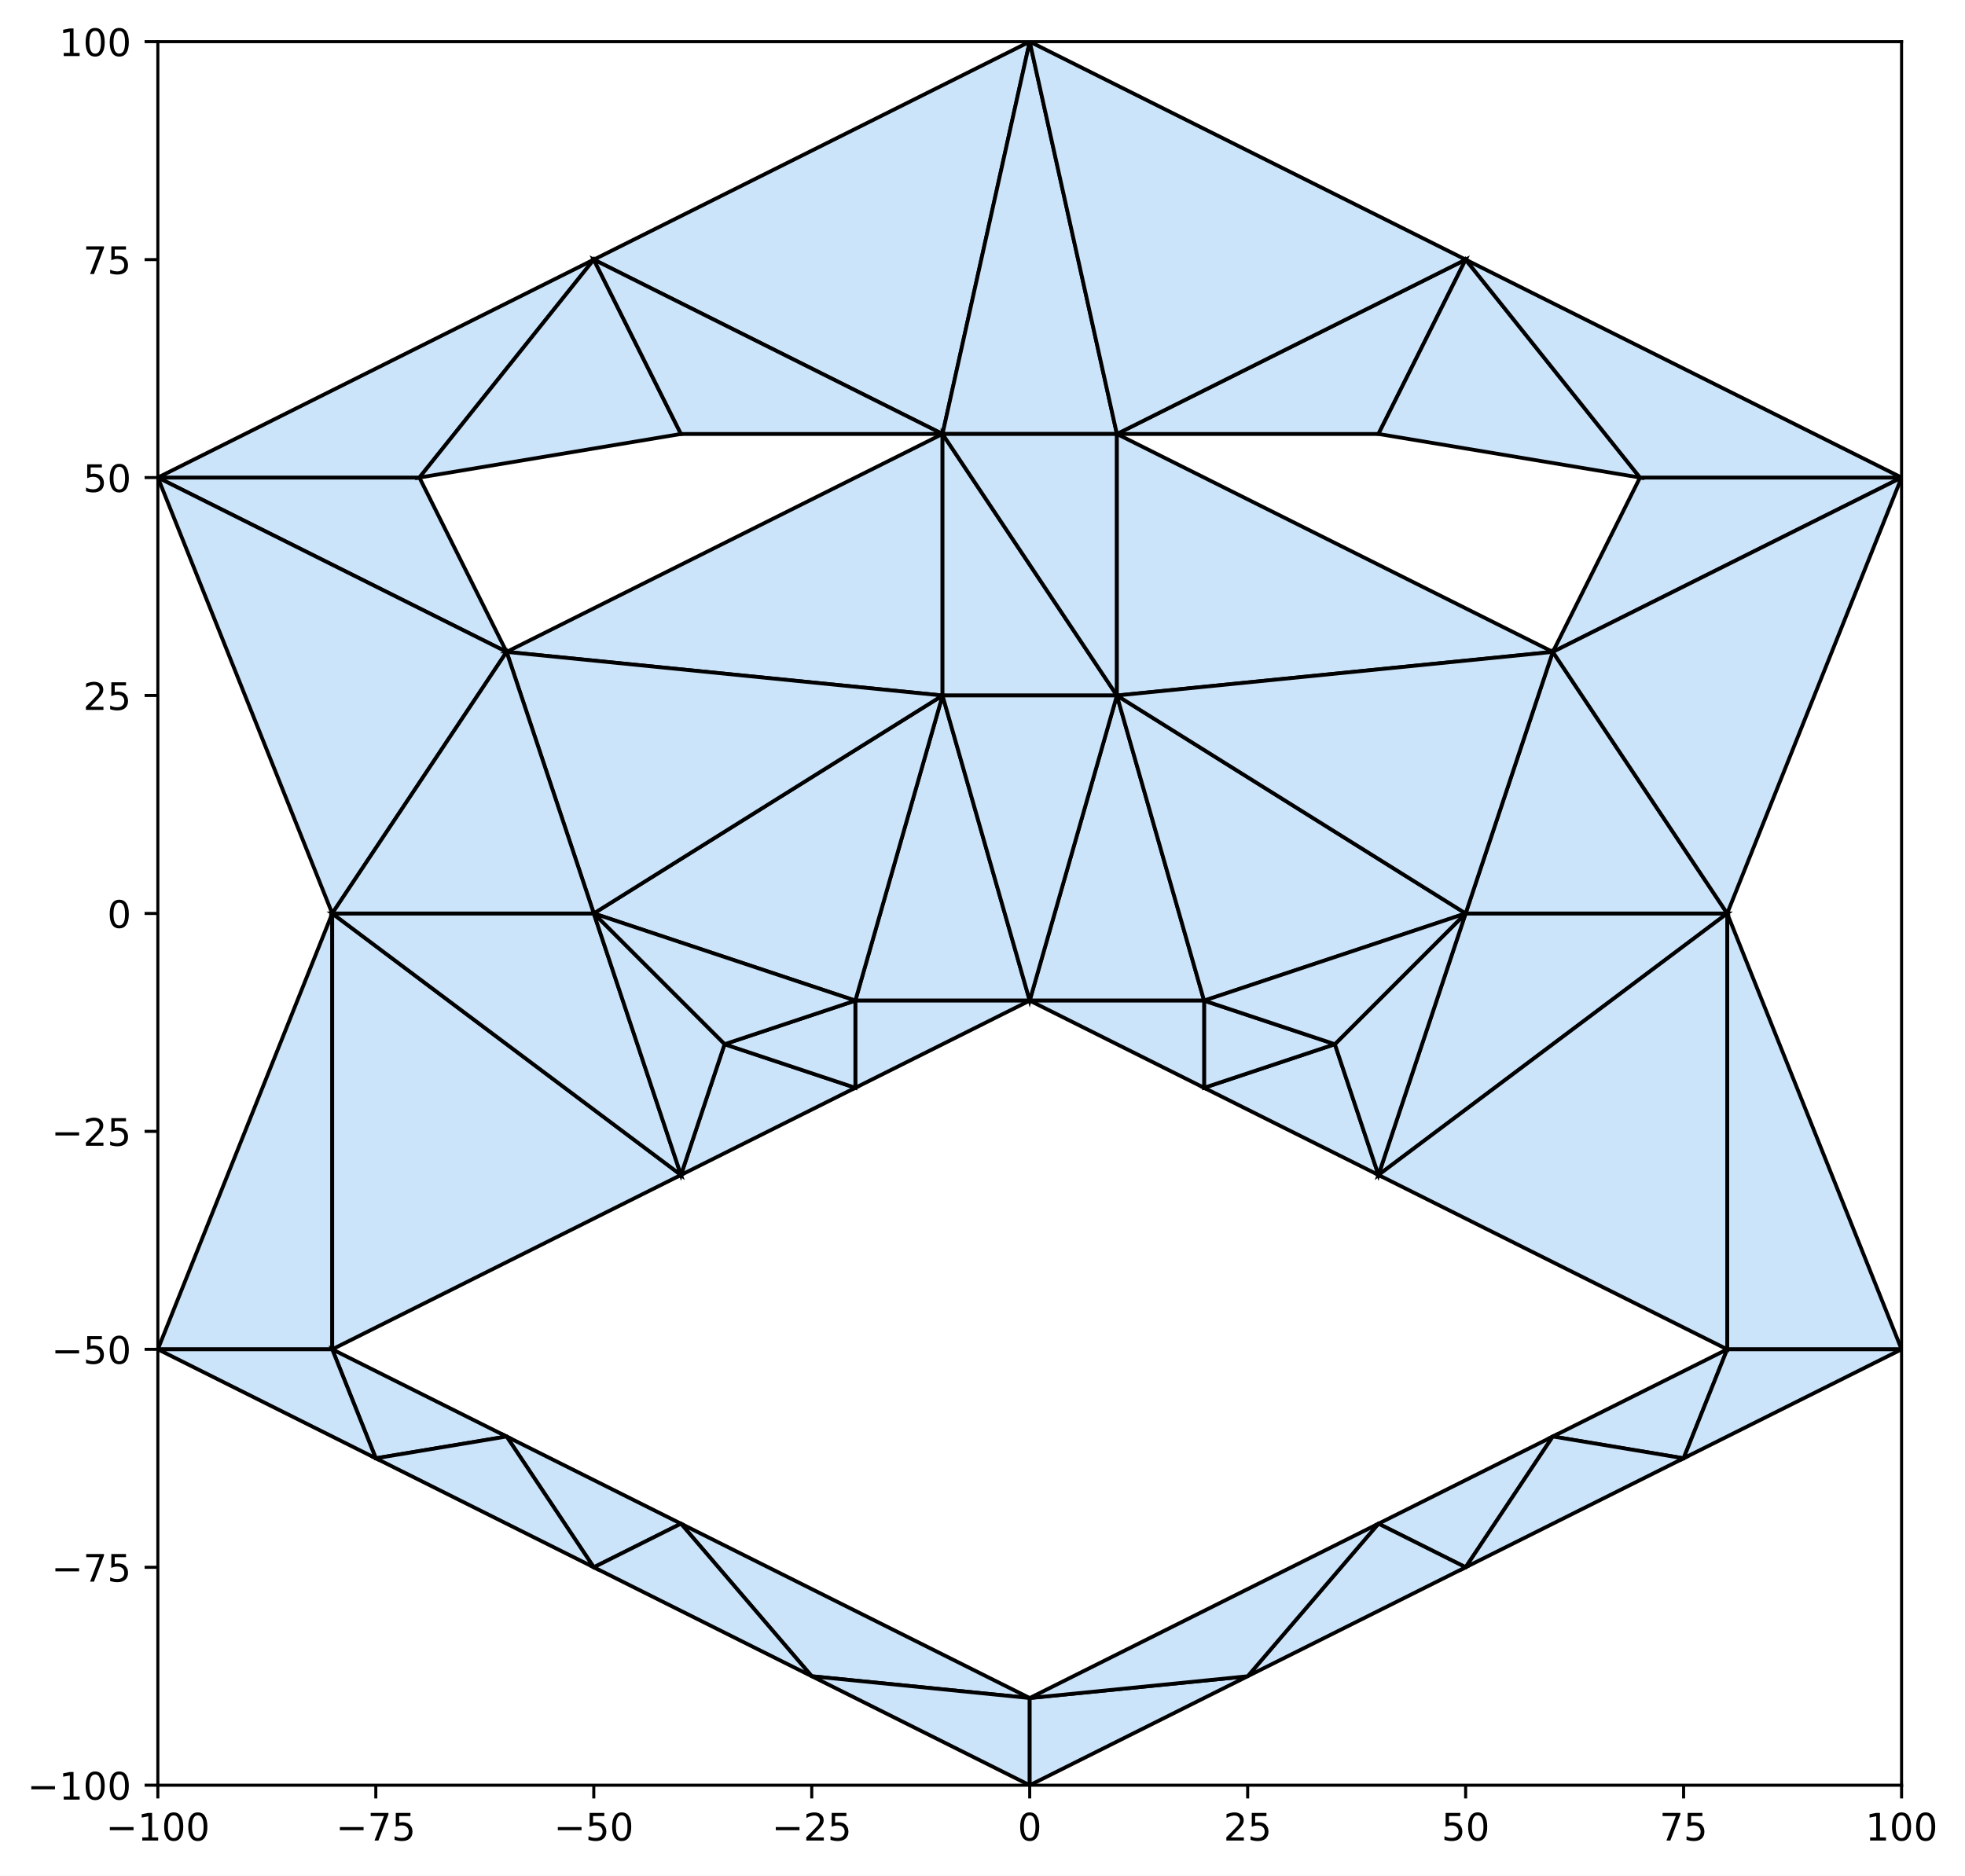
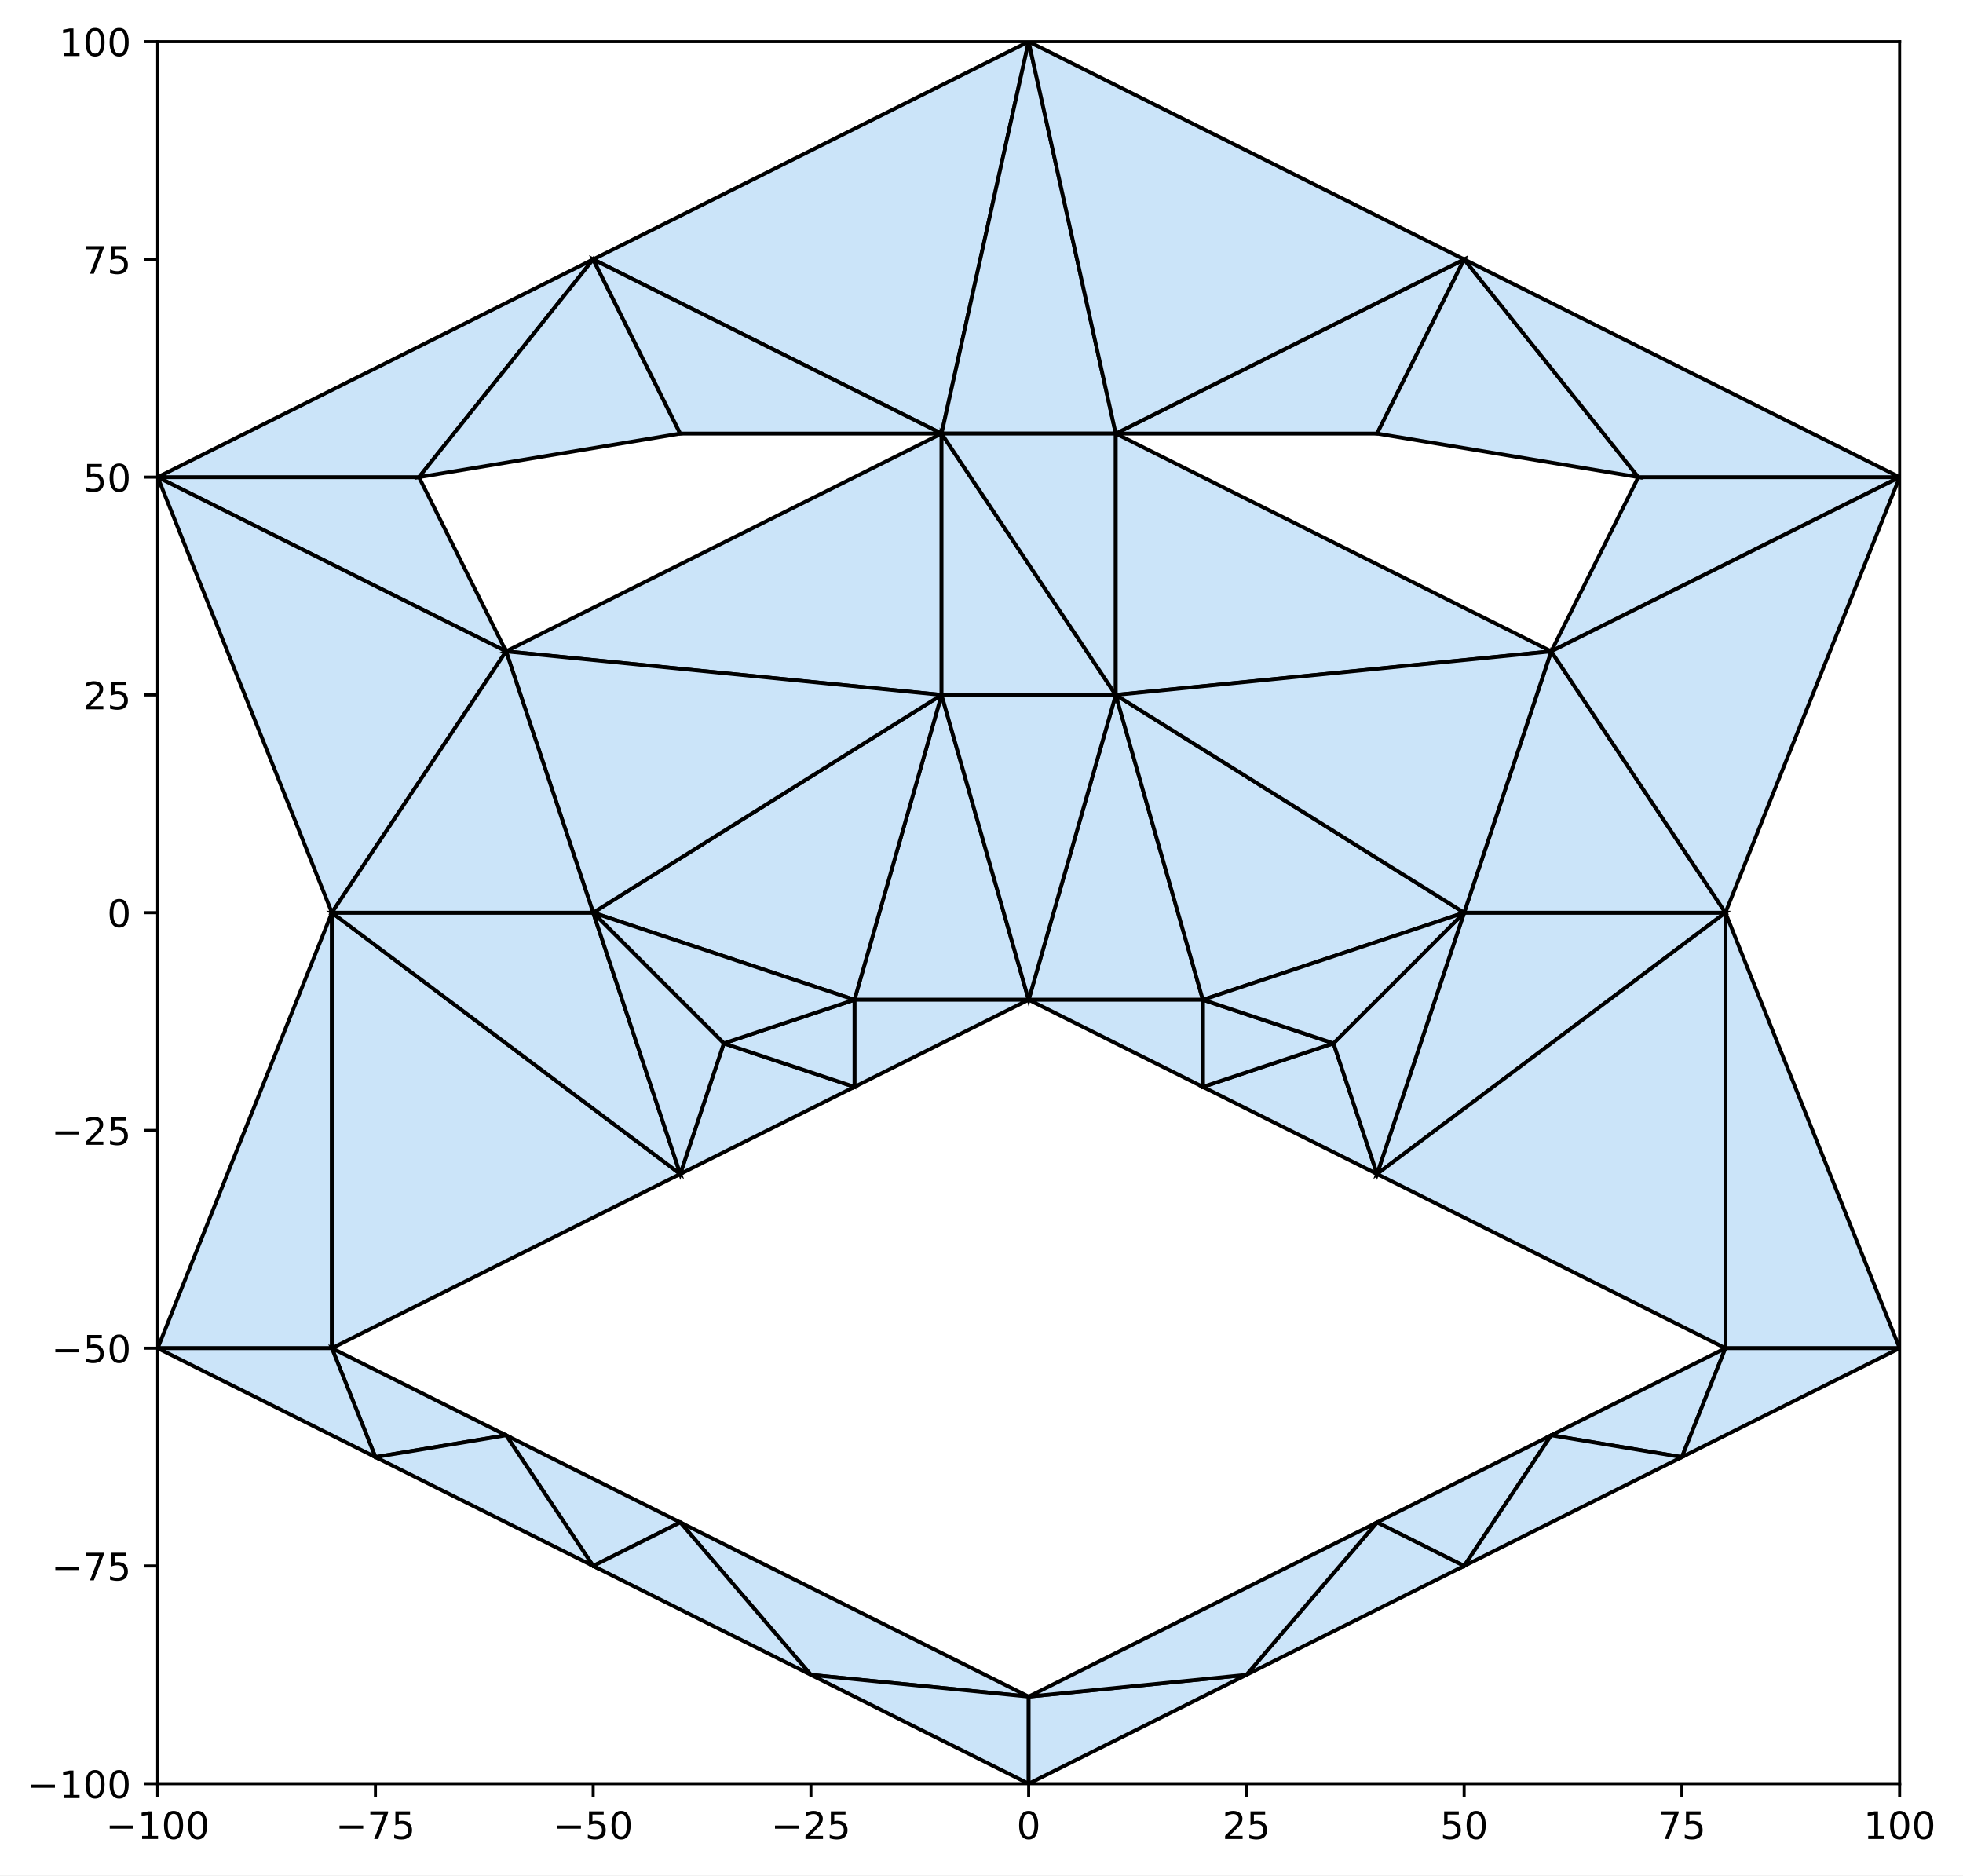
- <svg xmlns="http://www.w3.org/2000/svg" xmlns:xlink="http://www.w3.org/1999/xlink" width="518.685pt" height="495.151pt" viewBox="0 0 518.685 495.151" version="1.1">
+ <svg xmlns="http://www.w3.org/2000/svg" xmlns:xlink="http://www.w3.org/1999/xlink" width="518.685pt" height="495.473pt" viewBox="0 0 518.685 495.473" version="1.1">
  <defs>
    <style type="text/css">*{stroke-linejoin: round; stroke-linecap: butt}</style>
  </defs>
  <g id="figure_1">
    <g id="patch_1">
-       <path d="M 0 495.151  L 518.685 495.151  L 518.685 0  L 0 0  z " style="fill: #ffffff" />
+       <path d="M 0 495.473  L 518.685 495.473  L 518.685 0  L 0 0  z " style="fill: #ffffff" />
    </g>
    <g id="axes_1">
      <g id="patch_2">
        <path d="M 41.667 471.273  L 501.941 471.273  L 501.941 10.999  L 41.667 10.999  z " style="fill: #ffffff" />
      </g>
      <g id="patch_3">
-         <path d="M 41.667 356.205  L 87.695 356.205  L 87.695 241.136  z " clip-path="url(#peec9208bb2)" style="fill: #cbe4f9; stroke: #000000; stroke-linejoin: miter" />
+         <path d="M 41.667 356.204  L 87.695 356.204  L 87.695 241.136  z " clip-path="url(#p012a8f9523)" style="fill: #cbe4f9; stroke: #000000; stroke-linejoin: miter" />
      </g>
      <g id="patch_4">
-         <path d="M 271.804 448.259  L 179.749 402.232  L 214.27 442.506  z " clip-path="url(#peec9208bb2)" style="fill: #cbe4f9; stroke: #000000; stroke-linejoin: miter" />
+         <path d="M 271.804 448.259  L 179.749 402.232  L 214.27 442.506  z " clip-path="url(#p012a8f9523)" style="fill: #cbe4f9; stroke: #000000; stroke-linejoin: miter" />
      </g>
      <g id="patch_5">
-         <path d="M 87.695 241.136  L 87.695 356.205  L 179.749 310.177  z " clip-path="url(#peec9208bb2)" style="fill: #cbe4f9; stroke: #000000; stroke-linejoin: miter" />
+         <path d="M 87.695 241.136  L 87.695 356.204  L 179.749 310.177  z " clip-path="url(#p012a8f9523)" style="fill: #cbe4f9; stroke: #000000; stroke-linejoin: miter" />
      </g>
      <g id="patch_6">
-         <path d="M 386.873 413.739  L 409.886 379.218  L 363.859 402.232  z " clip-path="url(#peec9208bb2)" style="fill: #cbe4f9; stroke: #000000; stroke-linejoin: miter" />
+         <path d="M 386.873 413.739  L 409.886 379.218  L 363.859 402.232  z " clip-path="url(#p012a8f9523)" style="fill: #cbe4f9; stroke: #000000; stroke-linejoin: miter" />
      </g>
      <g id="patch_7">
-         <path d="M 179.749 310.177  L 225.777 287.164  L 191.256 275.657  z " clip-path="url(#peec9208bb2)" style="fill: #cbe4f9; stroke: #000000; stroke-linejoin: miter" />
+         <path d="M 179.749 310.177  L 225.777 287.163  L 191.256 275.656  z " clip-path="url(#p012a8f9523)" style="fill: #cbe4f9; stroke: #000000; stroke-linejoin: miter" />
      </g>
      <g id="patch_8">
-         <path d="M 99.201 384.972  L 133.722 379.218  L 87.695 356.205  z " clip-path="url(#peec9208bb2)" style="fill: #cbe4f9; stroke: #000000; stroke-linejoin: miter" />
+         <path d="M 99.201 384.971  L 133.722 379.218  L 87.695 356.204  z " clip-path="url(#p012a8f9523)" style="fill: #cbe4f9; stroke: #000000; stroke-linejoin: miter" />
      </g>
      <g id="patch_9">
-         <path d="M 386.873 413.739  L 363.859 402.232  L 329.338 442.506  z " clip-path="url(#peec9208bb2)" style="fill: #cbe4f9; stroke: #000000; stroke-linejoin: miter" />
+         <path d="M 386.873 413.739  L 363.859 402.232  L 329.338 442.506  z " clip-path="url(#p012a8f9523)" style="fill: #cbe4f9; stroke: #000000; stroke-linejoin: miter" />
      </g>
      <g id="patch_10">
-         <path d="M 248.79 183.602  L 225.777 264.15  L 271.804 264.15  z " clip-path="url(#peec9208bb2)" style="fill: #cbe4f9; stroke: #000000; stroke-linejoin: miter" />
+         <path d="M 248.79 183.602  L 225.777 264.15  L 271.804 264.15  z " clip-path="url(#p012a8f9523)" style="fill: #cbe4f9; stroke: #000000; stroke-linejoin: miter" />
      </g>
      <g id="patch_11">
-         <path d="M 444.407 384.972  L 455.914 356.205  L 409.886 379.218  z " clip-path="url(#peec9208bb2)" style="fill: #cbe4f9; stroke: #000000; stroke-linejoin: miter" />
+         <path d="M 444.407 384.971  L 455.914 356.204  L 409.886 379.218  z " clip-path="url(#p012a8f9523)" style="fill: #cbe4f9; stroke: #000000; stroke-linejoin: miter" />
      </g>
      <g id="patch_12">
-         <path d="M 179.749 310.177  L 156.736 241.136  L 87.695 241.136  z " clip-path="url(#peec9208bb2)" style="fill: #cbe4f9; stroke: #000000; stroke-linejoin: miter" />
+         <path d="M 179.749 310.177  L 156.736 241.136  L 87.695 241.136  z " clip-path="url(#p012a8f9523)" style="fill: #cbe4f9; stroke: #000000; stroke-linejoin: miter" />
      </g>
      <g id="patch_13">
-         <path d="M 41.667 126.068  L 133.722 172.095  L 110.708 126.068  z " clip-path="url(#peec9208bb2)" style="fill: #cbe4f9; stroke: #000000; stroke-linejoin: miter" />
+         <path d="M 41.667 126.067  L 133.722 172.095  L 110.708 126.067  z " clip-path="url(#p012a8f9523)" style="fill: #cbe4f9; stroke: #000000; stroke-linejoin: miter" />
      </g>
      <g id="patch_14">
-         <path d="M 41.667 126.068  L 87.695 241.136  L 133.722 172.095  z " clip-path="url(#peec9208bb2)" style="fill: #cbe4f9; stroke: #000000; stroke-linejoin: miter" />
+         <path d="M 41.667 126.067  L 87.695 241.136  L 133.722 172.095  z " clip-path="url(#p012a8f9523)" style="fill: #cbe4f9; stroke: #000000; stroke-linejoin: miter" />
      </g>
      <g id="patch_15">
-         <path d="M 317.832 287.164  L 363.859 310.177  L 352.352 275.657  z " clip-path="url(#peec9208bb2)" style="fill: #cbe4f9; stroke: #000000; stroke-linejoin: miter" />
+         <path d="M 317.832 287.163  L 363.859 310.177  L 352.352 275.656  z " clip-path="url(#p012a8f9523)" style="fill: #cbe4f9; stroke: #000000; stroke-linejoin: miter" />
      </g>
      <g id="patch_16">
-         <path d="M 156.736 68.533  L 41.667 126.068  L 110.708 126.068  z " clip-path="url(#peec9208bb2)" style="fill: #cbe4f9; stroke: #000000; stroke-linejoin: miter" />
+         <path d="M 156.736 68.533  L 41.667 126.067  L 110.708 126.067  z " clip-path="url(#p012a8f9523)" style="fill: #cbe4f9; stroke: #000000; stroke-linejoin: miter" />
      </g>
      <g id="patch_17">
-         <path d="M 248.79 114.561  L 133.722 172.095  L 248.79 183.602  z " clip-path="url(#peec9208bb2)" style="fill: #cbe4f9; stroke: #000000; stroke-linejoin: miter" />
+         <path d="M 248.79 114.56  L 133.722 172.095  L 248.79 183.602  z " clip-path="url(#p012a8f9523)" style="fill: #cbe4f9; stroke: #000000; stroke-linejoin: miter" />
      </g>
      <g id="patch_18">
-         <path d="M 248.79 183.602  L 156.736 241.136  L 225.777 264.15  z " clip-path="url(#peec9208bb2)" style="fill: #cbe4f9; stroke: #000000; stroke-linejoin: miter" />
+         <path d="M 248.79 183.602  L 156.736 241.136  L 225.777 264.15  z " clip-path="url(#p012a8f9523)" style="fill: #cbe4f9; stroke: #000000; stroke-linejoin: miter" />
      </g>
      <g id="patch_19">
-         <path d="M 248.79 114.561  L 271.804 10.999  L 156.736 68.533  z " clip-path="url(#peec9208bb2)" style="fill: #cbe4f9; stroke: #000000; stroke-linejoin: miter" />
+         <path d="M 248.79 114.56  L 271.804 10.999  L 156.736 68.533  z " clip-path="url(#p012a8f9523)" style="fill: #cbe4f9; stroke: #000000; stroke-linejoin: miter" />
      </g>
      <g id="patch_20">
-         <path d="M 179.749 114.561  L 156.736 68.533  L 110.708 126.068  z " clip-path="url(#peec9208bb2)" style="fill: #cbe4f9; stroke: #000000; stroke-linejoin: miter" />
+         <path d="M 179.749 114.56  L 156.736 68.533  L 110.708 126.067  z " clip-path="url(#p012a8f9523)" style="fill: #cbe4f9; stroke: #000000; stroke-linejoin: miter" />
      </g>
      <g id="patch_21">
-         <path d="M 248.79 114.561  L 248.79 183.602  L 294.818 183.602  z " clip-path="url(#peec9208bb2)" style="fill: #cbe4f9; stroke: #000000; stroke-linejoin: miter" />
+         <path d="M 248.79 114.56  L 248.79 183.602  L 294.818 183.602  z " clip-path="url(#p012a8f9523)" style="fill: #cbe4f9; stroke: #000000; stroke-linejoin: miter" />
      </g>
      <g id="patch_22">
-         <path d="M 248.79 183.602  L 133.722 172.095  L 156.736 241.136  z " clip-path="url(#peec9208bb2)" style="fill: #cbe4f9; stroke: #000000; stroke-linejoin: miter" />
+         <path d="M 248.79 183.602  L 133.722 172.095  L 156.736 241.136  z " clip-path="url(#p012a8f9523)" style="fill: #cbe4f9; stroke: #000000; stroke-linejoin: miter" />
      </g>
      <g id="patch_23">
-         <path d="M 87.695 241.136  L 156.736 241.136  L 133.722 172.095  z " clip-path="url(#peec9208bb2)" style="fill: #cbe4f9; stroke: #000000; stroke-linejoin: miter" />
+         <path d="M 87.695 241.136  L 156.736 241.136  L 133.722 172.095  z " clip-path="url(#p012a8f9523)" style="fill: #cbe4f9; stroke: #000000; stroke-linejoin: miter" />
      </g>
      <g id="patch_24">
-         <path d="M 179.749 114.561  L 248.79 114.561  L 156.736 68.533  z " clip-path="url(#peec9208bb2)" style="fill: #cbe4f9; stroke: #000000; stroke-linejoin: miter" />
+         <path d="M 179.749 114.56  L 248.79 114.56  L 156.736 68.533  z " clip-path="url(#p012a8f9523)" style="fill: #cbe4f9; stroke: #000000; stroke-linejoin: miter" />
      </g>
      <g id="patch_25">
-         <path d="M 225.777 264.15  L 225.777 287.164  L 271.804 264.15  z " clip-path="url(#peec9208bb2)" style="fill: #cbe4f9; stroke: #000000; stroke-linejoin: miter" />
+         <path d="M 225.777 264.15  L 225.777 287.163  L 271.804 264.15  z " clip-path="url(#p012a8f9523)" style="fill: #cbe4f9; stroke: #000000; stroke-linejoin: miter" />
      </g>
      <g id="patch_26">
-         <path d="M 271.804 448.259  L 214.27 442.506  L 271.804 471.273  z " clip-path="url(#peec9208bb2)" style="fill: #cbe4f9; stroke: #000000; stroke-linejoin: miter" />
+         <path d="M 271.804 448.259  L 214.27 442.506  L 271.804 471.273  z " clip-path="url(#p012a8f9523)" style="fill: #cbe4f9; stroke: #000000; stroke-linejoin: miter" />
      </g>
      <g id="patch_27">
-         <path d="M 294.818 183.602  L 271.804 264.15  L 317.832 264.15  z " clip-path="url(#peec9208bb2)" style="fill: #cbe4f9; stroke: #000000; stroke-linejoin: miter" />
+         <path d="M 294.818 183.602  L 271.804 264.15  L 317.832 264.15  z " clip-path="url(#p012a8f9523)" style="fill: #cbe4f9; stroke: #000000; stroke-linejoin: miter" />
      </g>
      <g id="patch_28">
-         <path d="M 156.736 413.739  L 179.749 402.232  L 133.722 379.218  z " clip-path="url(#peec9208bb2)" style="fill: #cbe4f9; stroke: #000000; stroke-linejoin: miter" />
+         <path d="M 156.736 413.739  L 179.749 402.232  L 133.722 379.218  z " clip-path="url(#p012a8f9523)" style="fill: #cbe4f9; stroke: #000000; stroke-linejoin: miter" />
      </g>
      <g id="patch_29">
-         <path d="M 317.832 287.164  L 352.352 275.657  L 317.832 264.15  z " clip-path="url(#peec9208bb2)" style="fill: #cbe4f9; stroke: #000000; stroke-linejoin: miter" />
+         <path d="M 317.832 287.163  L 352.352 275.656  L 317.832 264.15  z " clip-path="url(#p012a8f9523)" style="fill: #cbe4f9; stroke: #000000; stroke-linejoin: miter" />
      </g>
      <g id="patch_30">
-         <path d="M 294.818 183.602  L 317.832 264.15  L 386.873 241.136  z " clip-path="url(#peec9208bb2)" style="fill: #cbe4f9; stroke: #000000; stroke-linejoin: miter" />
+         <path d="M 294.818 183.602  L 317.832 264.15  L 386.873 241.136  z " clip-path="url(#p012a8f9523)" style="fill: #cbe4f9; stroke: #000000; stroke-linejoin: miter" />
      </g>
      <g id="patch_31">
-         <path d="M 455.914 356.205  L 501.941 356.205  L 455.914 241.136  z " clip-path="url(#peec9208bb2)" style="fill: #cbe4f9; stroke: #000000; stroke-linejoin: miter" />
+         <path d="M 455.914 356.204  L 501.941 356.204  L 455.914 241.136  z " clip-path="url(#p012a8f9523)" style="fill: #cbe4f9; stroke: #000000; stroke-linejoin: miter" />
      </g>
      <g id="patch_32">
-         <path d="M 501.941 356.205  L 455.914 356.205  L 444.407 384.972  z " clip-path="url(#peec9208bb2)" style="fill: #cbe4f9; stroke: #000000; stroke-linejoin: miter" />
+         <path d="M 501.941 356.204  L 455.914 356.204  L 444.407 384.971  z " clip-path="url(#p012a8f9523)" style="fill: #cbe4f9; stroke: #000000; stroke-linejoin: miter" />
      </g>
      <g id="patch_33">
-         <path d="M 87.695 356.205  L 41.667 356.205  L 99.201 384.972  z " clip-path="url(#peec9208bb2)" style="fill: #cbe4f9; stroke: #000000; stroke-linejoin: miter" />
+         <path d="M 87.695 356.204  L 41.667 356.204  L 99.201 384.971  z " clip-path="url(#p012a8f9523)" style="fill: #cbe4f9; stroke: #000000; stroke-linejoin: miter" />
      </g>
      <g id="patch_34">
-         <path d="M 455.914 241.136  L 386.873 241.136  L 363.859 310.177  z " clip-path="url(#peec9208bb2)" style="fill: #cbe4f9; stroke: #000000; stroke-linejoin: miter" />
+         <path d="M 455.914 241.136  L 386.873 241.136  L 363.859 310.177  z " clip-path="url(#p012a8f9523)" style="fill: #cbe4f9; stroke: #000000; stroke-linejoin: miter" />
      </g>
      <g id="patch_35">
-         <path d="M 363.859 310.177  L 455.914 356.205  L 455.914 241.136  z " clip-path="url(#peec9208bb2)" style="fill: #cbe4f9; stroke: #000000; stroke-linejoin: miter" />
+         <path d="M 363.859 310.177  L 455.914 356.204  L 455.914 241.136  z " clip-path="url(#p012a8f9523)" style="fill: #cbe4f9; stroke: #000000; stroke-linejoin: miter" />
      </g>
      <g id="patch_36">
-         <path d="M 386.873 241.136  L 455.914 241.136  L 409.886 172.095  z " clip-path="url(#peec9208bb2)" style="fill: #cbe4f9; stroke: #000000; stroke-linejoin: miter" />
+         <path d="M 386.873 241.136  L 455.914 241.136  L 409.886 172.095  z " clip-path="url(#p012a8f9523)" style="fill: #cbe4f9; stroke: #000000; stroke-linejoin: miter" />
      </g>
      <g id="patch_37">
-         <path d="M 294.818 114.561  L 271.804 10.999  L 248.79 114.561  z " clip-path="url(#peec9208bb2)" style="fill: #cbe4f9; stroke: #000000; stroke-linejoin: miter" />
+         <path d="M 294.818 114.56  L 271.804 10.999  L 248.79 114.56  z " clip-path="url(#p012a8f9523)" style="fill: #cbe4f9; stroke: #000000; stroke-linejoin: miter" />
      </g>
      <g id="patch_38">
-         <path d="M 248.79 114.561  L 294.818 183.602  L 294.818 114.561  z " clip-path="url(#peec9208bb2)" style="fill: #cbe4f9; stroke: #000000; stroke-linejoin: miter" />
+         <path d="M 248.79 114.56  L 294.818 183.602  L 294.818 114.56  z " clip-path="url(#p012a8f9523)" style="fill: #cbe4f9; stroke: #000000; stroke-linejoin: miter" />
      </g>
      <g id="patch_39">
-         <path d="M 294.818 183.602  L 409.886 172.095  L 294.818 114.561  z " clip-path="url(#peec9208bb2)" style="fill: #cbe4f9; stroke: #000000; stroke-linejoin: miter" />
+         <path d="M 294.818 183.602  L 409.886 172.095  L 294.818 114.56  z " clip-path="url(#p012a8f9523)" style="fill: #cbe4f9; stroke: #000000; stroke-linejoin: miter" />
      </g>
      <g id="patch_40">
-         <path d="M 294.818 114.561  L 363.859 114.561  L 386.873 68.533  z " clip-path="url(#peec9208bb2)" style="fill: #cbe4f9; stroke: #000000; stroke-linejoin: miter" />
+         <path d="M 294.818 114.56  L 363.859 114.56  L 386.873 68.533  z " clip-path="url(#p012a8f9523)" style="fill: #cbe4f9; stroke: #000000; stroke-linejoin: miter" />
      </g>
      <g id="patch_41">
-         <path d="M 329.338 442.506  L 271.804 448.259  L 271.804 471.273  z " clip-path="url(#peec9208bb2)" style="fill: #cbe4f9; stroke: #000000; stroke-linejoin: miter" />
+         <path d="M 329.338 442.506  L 271.804 448.259  L 271.804 471.273  z " clip-path="url(#p012a8f9523)" style="fill: #cbe4f9; stroke: #000000; stroke-linejoin: miter" />
      </g>
      <g id="patch_42">
-         <path d="M 432.9 126.068  L 409.886 172.095  L 501.941 126.068  z " clip-path="url(#peec9208bb2)" style="fill: #cbe4f9; stroke: #000000; stroke-linejoin: miter" />
+         <path d="M 432.9 126.067  L 409.886 172.095  L 501.941 126.067  z " clip-path="url(#p012a8f9523)" style="fill: #cbe4f9; stroke: #000000; stroke-linejoin: miter" />
      </g>
      <g id="patch_43">
-         <path d="M 386.873 68.533  L 363.859 114.561  L 432.9 126.068  z " clip-path="url(#peec9208bb2)" style="fill: #cbe4f9; stroke: #000000; stroke-linejoin: miter" />
+         <path d="M 386.873 68.533  L 363.859 114.56  L 432.9 126.067  z " clip-path="url(#p012a8f9523)" style="fill: #cbe4f9; stroke: #000000; stroke-linejoin: miter" />
      </g>
      <g id="patch_44">
-         <path d="M 386.873 68.533  L 271.804 10.999  L 294.818 114.561  z " clip-path="url(#peec9208bb2)" style="fill: #cbe4f9; stroke: #000000; stroke-linejoin: miter" />
+         <path d="M 386.873 68.533  L 271.804 10.999  L 294.818 114.56  z " clip-path="url(#p012a8f9523)" style="fill: #cbe4f9; stroke: #000000; stroke-linejoin: miter" />
      </g>
      <g id="patch_45">
-         <path d="M 409.886 172.095  L 455.914 241.136  L 501.941 126.068  z " clip-path="url(#peec9208bb2)" style="fill: #cbe4f9; stroke: #000000; stroke-linejoin: miter" />
+         <path d="M 409.886 172.095  L 455.914 241.136  L 501.941 126.067  z " clip-path="url(#p012a8f9523)" style="fill: #cbe4f9; stroke: #000000; stroke-linejoin: miter" />
      </g>
      <g id="patch_46">
-         <path d="M 432.9 126.068  L 501.941 126.068  L 386.873 68.533  z " clip-path="url(#peec9208bb2)" style="fill: #cbe4f9; stroke: #000000; stroke-linejoin: miter" />
+         <path d="M 432.9 126.067  L 501.941 126.067  L 386.873 68.533  z " clip-path="url(#p012a8f9523)" style="fill: #cbe4f9; stroke: #000000; stroke-linejoin: miter" />
      </g>
      <g id="patch_47">
-         <path d="M 294.818 183.602  L 386.873 241.136  L 409.886 172.095  z " clip-path="url(#peec9208bb2)" style="fill: #cbe4f9; stroke: #000000; stroke-linejoin: miter" />
+         <path d="M 294.818 183.602  L 386.873 241.136  L 409.886 172.095  z " clip-path="url(#p012a8f9523)" style="fill: #cbe4f9; stroke: #000000; stroke-linejoin: miter" />
      </g>
      <g id="patch_48">
-         <path d="M 179.749 402.232  L 156.736 413.739  L 214.27 442.506  z " clip-path="url(#peec9208bb2)" style="fill: #cbe4f9; stroke: #000000; stroke-linejoin: miter" />
+         <path d="M 179.749 402.232  L 156.736 413.739  L 214.27 442.506  z " clip-path="url(#p012a8f9523)" style="fill: #cbe4f9; stroke: #000000; stroke-linejoin: miter" />
      </g>
      <g id="patch_49">
-         <path d="M 271.804 448.259  L 329.338 442.506  L 363.859 402.232  z " clip-path="url(#peec9208bb2)" style="fill: #cbe4f9; stroke: #000000; stroke-linejoin: miter" />
+         <path d="M 271.804 448.259  L 329.338 442.506  L 363.859 402.232  z " clip-path="url(#p012a8f9523)" style="fill: #cbe4f9; stroke: #000000; stroke-linejoin: miter" />
      </g>
      <g id="patch_50">
-         <path d="M 248.79 183.602  L 271.804 264.15  L 294.818 183.602  z " clip-path="url(#peec9208bb2)" style="fill: #cbe4f9; stroke: #000000; stroke-linejoin: miter" />
+         <path d="M 248.79 183.602  L 271.804 264.15  L 294.818 183.602  z " clip-path="url(#p012a8f9523)" style="fill: #cbe4f9; stroke: #000000; stroke-linejoin: miter" />
      </g>
      <g id="patch_51">
-         <path d="M 156.736 413.739  L 133.722 379.218  L 99.201 384.972  z " clip-path="url(#peec9208bb2)" style="fill: #cbe4f9; stroke: #000000; stroke-linejoin: miter" />
+         <path d="M 156.736 413.739  L 133.722 379.218  L 99.201 384.971  z " clip-path="url(#p012a8f9523)" style="fill: #cbe4f9; stroke: #000000; stroke-linejoin: miter" />
      </g>
      <g id="patch_52">
-         <path d="M 409.886 379.218  L 386.873 413.739  L 444.407 384.972  z " clip-path="url(#peec9208bb2)" style="fill: #cbe4f9; stroke: #000000; stroke-linejoin: miter" />
+         <path d="M 409.886 379.218  L 386.873 413.739  L 444.407 384.971  z " clip-path="url(#p012a8f9523)" style="fill: #cbe4f9; stroke: #000000; stroke-linejoin: miter" />
      </g>
      <g id="patch_53">
-         <path d="M 317.832 264.15  L 271.804 264.15  L 317.832 287.164  z " clip-path="url(#peec9208bb2)" style="fill: #cbe4f9; stroke: #000000; stroke-linejoin: miter" />
+         <path d="M 317.832 264.15  L 271.804 264.15  L 317.832 287.163  z " clip-path="url(#p012a8f9523)" style="fill: #cbe4f9; stroke: #000000; stroke-linejoin: miter" />
      </g>
      <g id="patch_54">
-         <path d="M 363.859 310.177  L 386.873 241.136  L 352.352 275.657  z " clip-path="url(#peec9208bb2)" style="fill: #cbe4f9; stroke: #000000; stroke-linejoin: miter" />
+         <path d="M 363.859 310.177  L 386.873 241.136  L 352.352 275.656  z " clip-path="url(#p012a8f9523)" style="fill: #cbe4f9; stroke: #000000; stroke-linejoin: miter" />
      </g>
      <g id="patch_55">
-         <path d="M 386.873 241.136  L 317.832 264.15  L 352.352 275.657  z " clip-path="url(#peec9208bb2)" style="fill: #cbe4f9; stroke: #000000; stroke-linejoin: miter" />
+         <path d="M 386.873 241.136  L 317.832 264.15  L 352.352 275.656  z " clip-path="url(#p012a8f9523)" style="fill: #cbe4f9; stroke: #000000; stroke-linejoin: miter" />
      </g>
      <g id="patch_56">
-         <path d="M 191.256 275.657  L 225.777 287.164  L 225.777 264.15  z " clip-path="url(#peec9208bb2)" style="fill: #cbe4f9; stroke: #000000; stroke-linejoin: miter" />
+         <path d="M 191.256 275.656  L 225.777 287.163  L 225.777 264.15  z " clip-path="url(#p012a8f9523)" style="fill: #cbe4f9; stroke: #000000; stroke-linejoin: miter" />
      </g>
      <g id="patch_57">
-         <path d="M 225.777 264.15  L 156.736 241.136  L 191.256 275.657  z " clip-path="url(#peec9208bb2)" style="fill: #cbe4f9; stroke: #000000; stroke-linejoin: miter" />
+         <path d="M 225.777 264.15  L 156.736 241.136  L 191.256 275.656  z " clip-path="url(#p012a8f9523)" style="fill: #cbe4f9; stroke: #000000; stroke-linejoin: miter" />
      </g>
      <g id="patch_58">
-         <path d="M 156.736 241.136  L 179.749 310.177  L 191.256 275.657  z " clip-path="url(#peec9208bb2)" style="fill: #cbe4f9; stroke: #000000; stroke-linejoin: miter" />
+         <path d="M 156.736 241.136  L 179.749 310.177  L 191.256 275.656  z " clip-path="url(#p012a8f9523)" style="fill: #cbe4f9; stroke: #000000; stroke-linejoin: miter" />
      </g>
      <g id="matplotlib.axis_1">
        <g id="xtick_1">
          <g id="line2d_1">
            <defs>
-               <path id="m6580101565" d="M 0 0  L 0 3.5  " style="stroke: #000000; stroke-width: 0.8" />
+               <path id="m463a5d1402" d="M 0 0  L 0 3.5  " style="stroke: #000000; stroke-width: 0.8" />
            </defs>
            <g>
-               <use xlink:href="#m6580101565" x="41.667" y="471.273" style="stroke: #000000; stroke-width: 0.8" />
+               <use xlink:href="#m463a5d1402" x="41.667" y="471.273" style="stroke: #000000; stroke-width: 0.8" />
            </g>
          </g>
          <g id="text_1">
-             <g transform="translate(27.93359 485.8716) scale(0.1 -0.1)">
+             <g transform="translate(27.93359 485.8705) scale(0.1 -0.1)">
              <defs>
-                 <path id="DejaVuSans-2212" d="M 678 2272  L 4684 2272  L 4684 1741  L 678 1741  L 678 2272  z " transform="scale(0.015625)" />
-                 <path id="DejaVuSans-31" d="M 794 531  L 1825 531  L 1825 4091  L 703 3866  L 703 4441  L 1819 4666  L 2450 4666  L 2450 531  L 3481 531  L 3481 0  L 794 0  L 794 531  z " transform="scale(0.015625)" />
-                 <path id="DejaVuSans-30" d="M 2034 4250  Q 1547 4250 1301 3770  Q 1056 3291 1056 2328  Q 1056 1369 1301 889  Q 1547 409 2034 409  Q 2525 409 2770 889  Q 3016 1369 3016 2328  Q 3016 3291 2770 3770  Q 2525 4250 2034 4250  z M 2034 4750  Q 2819 4750 3233 4129  Q 3647 3509 3647 2328  Q 3647 1150 3233 529  Q 2819 -91 2034 -91  Q 1250 -91 836 529  Q 422 1150 422 2328  Q 422 3509 836 4129  Q 1250 4750 2034 4750  z " transform="scale(0.015625)" />
+                 <path id="DejaVuSans-c9c" d="M 678 2272  L 4684 2272  L 4684 1741  L 678 1741  L 678 2272  z " transform="scale(0.015625)" />
+                 <path id="DejaVuSans-14" d="M 794 531  L 1825 531  L 1825 4091  L 703 3866  L 703 4441  L 1819 4666  L 2450 4666  L 2450 531  L 3481 531  L 3481 0  L 794 0  L 794 531  z " transform="scale(0.015625)" />
+                 <path id="DejaVuSans-13" d="M 2034 4250  Q 1547 4250 1301 3770  Q 1056 3291 1056 2328  Q 1056 1369 1301 889  Q 1547 409 2034 409  Q 2525 409 2770 889  Q 3016 1369 3016 2328  Q 3016 3291 2770 3770  Q 2525 4250 2034 4250  z M 2034 4750  Q 2819 4750 3233 4129  Q 3647 3509 3647 2328  Q 3647 1150 3233 529  Q 2819 -91 2034 -91  Q 1250 -91 836 529  Q 422 1150 422 2328  Q 422 3509 836 4129  Q 1250 4750 2034 4750  z " transform="scale(0.015625)" />
              </defs>
-               <use xlink:href="#DejaVuSans-2212" />
-               <use xlink:href="#DejaVuSans-31" x="83.789" />
-               <use xlink:href="#DejaVuSans-30" x="147.412" />
-               <use xlink:href="#DejaVuSans-30" x="211.035" />
+               <use xlink:href="#DejaVuSans-c9c" />
+               <use xlink:href="#DejaVuSans-14" transform="translate(83.79688 0)" />
+               <use xlink:href="#DejaVuSans-13" transform="translate(147.4219 0)" />
+               <use xlink:href="#DejaVuSans-13" transform="translate(211.0469 0)" />
            </g>
          </g>
        </g>
        <g id="xtick_2">
          <g id="line2d_2">
            <g>
-               <use xlink:href="#m6580101565" x="99.201" y="471.273" style="stroke: #000000; stroke-width: 0.8" />
+               <use xlink:href="#m463a5d1402" x="99.201" y="471.273" style="stroke: #000000; stroke-width: 0.8" />
            </g>
          </g>
          <g id="text_2">
-             <g transform="translate(88.64909 485.8716) scale(0.1 -0.1)">
+             <g transform="translate(88.64909 485.8705) scale(0.1 -0.1)">
              <defs>
-                 <path id="DejaVuSans-37" d="M 525 4666  L 3525 4666  L 3525 4397  L 1831 0  L 1172 0  L 2766 4134  L 525 4134  L 525 4666  z " transform="scale(0.015625)" />
-                 <path id="DejaVuSans-35" d="M 691 4666  L 3169 4666  L 3169 4134  L 1269 4134  L 1269 2991  Q 1406 3038 1543 3061  Q 1681 3084 1819 3084  Q 2600 3084 3056 2656  Q 3513 2228 3513 1497  Q 3513 744 3044 326  Q 2575 -91 1722 -91  Q 1428 -91 1123 -41  Q 819 9 494 109  L 494 744  Q 775 591 1075 516  Q 1375 441 1709 441  Q 2250 441 2565 725  Q 2881 1009 2881 1497  Q 2881 1984 2565 2268  Q 2250 2553 1709 2553  Q 1456 2553 1204 2497  Q 953 2441 691 2322  L 691 4666  z " transform="scale(0.015625)" />
+                 <path id="DejaVuSans-1a" d="M 525 4666  L 3525 4666  L 3525 4397  L 1831 0  L 1172 0  L 2766 4134  L 525 4134  L 525 4666  z " transform="scale(0.015625)" />
+                 <path id="DejaVuSans-18" d="M 691 4666  L 3169 4666  L 3169 4134  L 1269 4134  L 1269 2991  Q 1406 3038 1543 3061  Q 1681 3084 1819 3084  Q 2600 3084 3056 2656  Q 3513 2228 3513 1497  Q 3513 744 3044 326  Q 2575 -91 1722 -91  Q 1428 -91 1123 -41  Q 819 9 494 109  L 494 744  Q 775 591 1075 516  Q 1375 441 1709 441  Q 2250 441 2565 725  Q 2881 1009 2881 1497  Q 2881 1984 2565 2268  Q 2250 2553 1709 2553  Q 1456 2553 1204 2497  Q 953 2441 691 2322  L 691 4666  z " transform="scale(0.015625)" />
              </defs>
-               <use xlink:href="#DejaVuSans-2212" />
-               <use xlink:href="#DejaVuSans-37" x="83.789" />
-               <use xlink:href="#DejaVuSans-35" x="147.412" />
+               <use xlink:href="#DejaVuSans-c9c" />
+               <use xlink:href="#DejaVuSans-1a" transform="translate(83.79688 0)" />
+               <use xlink:href="#DejaVuSans-18" transform="translate(147.4219 0)" />
            </g>
          </g>
        </g>
        <g id="xtick_3">
          <g id="line2d_3">
            <g>
-               <use xlink:href="#m6580101565" x="156.736" y="471.273" style="stroke: #000000; stroke-width: 0.8" />
+               <use xlink:href="#m463a5d1402" x="156.736" y="471.273" style="stroke: #000000; stroke-width: 0.8" />
            </g>
          </g>
          <g id="text_3">
-             <g transform="translate(146.1833 485.8716) scale(0.1 -0.1)">
-               <use xlink:href="#DejaVuSans-2212" />
-               <use xlink:href="#DejaVuSans-35" x="83.789" />
-               <use xlink:href="#DejaVuSans-30" x="147.412" />
+             <g transform="translate(146.1833 485.8705) scale(0.1 -0.1)">
+               <use xlink:href="#DejaVuSans-c9c" />
+               <use xlink:href="#DejaVuSans-18" transform="translate(83.79688 0)" />
+               <use xlink:href="#DejaVuSans-13" transform="translate(147.4219 0)" />
            </g>
          </g>
        </g>
        <g id="xtick_4">
          <g id="line2d_4">
            <g>
-               <use xlink:href="#m6580101565" x="214.27" y="471.273" style="stroke: #000000; stroke-width: 0.8" />
+               <use xlink:href="#m463a5d1402" x="214.27" y="471.273" style="stroke: #000000; stroke-width: 0.8" />
            </g>
          </g>
          <g id="text_4">
-             <g transform="translate(203.7176 485.8716) scale(0.1 -0.1)">
+             <g transform="translate(203.7176 485.8705) scale(0.1 -0.1)">
              <defs>
-                 <path id="DejaVuSans-32" d="M 1228 531  L 3431 531  L 3431 0  L 469 0  L 469 531  Q 828 903 1448 1529  Q 2069 2156 2228 2338  Q 2531 2678 2651 2914  Q 2772 3150 2772 3378  Q 2772 3750 2511 3984  Q 2250 4219 1831 4219  Q 1534 4219 1204 4116  Q 875 4013 500 3803  L 500 4441  Q 881 4594 1212 4672  Q 1544 4750 1819 4750  Q 2544 4750 2975 4387  Q 3406 4025 3406 3419  Q 3406 3131 3298 2873  Q 3191 2616 2906 2266  Q 2828 2175 2409 1742  Q 1991 1309 1228 531  z " transform="scale(0.015625)" />
+                 <path id="DejaVuSans-15" d="M 1228 531  L 3431 531  L 3431 0  L 469 0  L 469 531  Q 828 903 1448 1529  Q 2069 2156 2228 2338  Q 2531 2678 2651 2914  Q 2772 3150 2772 3378  Q 2772 3750 2511 3984  Q 2250 4219 1831 4219  Q 1534 4219 1204 4116  Q 875 4013 500 3803  L 500 4441  Q 881 4594 1212 4672  Q 1544 4750 1819 4750  Q 2544 4750 2975 4387  Q 3406 4025 3406 3419  Q 3406 3131 3298 2873  Q 3191 2616 2906 2266  Q 2828 2175 2409 1742  Q 1991 1309 1228 531  z " transform="scale(0.015625)" />
              </defs>
-               <use xlink:href="#DejaVuSans-2212" />
-               <use xlink:href="#DejaVuSans-32" x="83.789" />
-               <use xlink:href="#DejaVuSans-35" x="147.412" />
+               <use xlink:href="#DejaVuSans-c9c" />
+               <use xlink:href="#DejaVuSans-15" transform="translate(83.79688 0)" />
+               <use xlink:href="#DejaVuSans-18" transform="translate(147.4219 0)" />
            </g>
          </g>
        </g>
        <g id="xtick_5">
          <g id="line2d_5">
            <g>
-               <use xlink:href="#m6580101565" x="271.804" y="471.273" style="stroke: #000000; stroke-width: 0.8" />
+               <use xlink:href="#m463a5d1402" x="271.804" y="471.273" style="stroke: #000000; stroke-width: 0.8" />
            </g>
          </g>
          <g id="text_5">
-             <g transform="translate(268.6229 485.8716) scale(0.1 -0.1)">
-               <use xlink:href="#DejaVuSans-30" />
+             <g transform="translate(268.6229 485.8705) scale(0.1 -0.1)">
+               <use xlink:href="#DejaVuSans-13" />
            </g>
          </g>
        </g>
        <g id="xtick_6">
          <g id="line2d_6">
            <g>
-               <use xlink:href="#m6580101565" x="329.338" y="471.273" style="stroke: #000000; stroke-width: 0.8" />
+               <use xlink:href="#m463a5d1402" x="329.338" y="471.273" style="stroke: #000000; stroke-width: 0.8" />
            </g>
          </g>
          <g id="text_6">
-             <g transform="translate(322.9759 485.8716) scale(0.1 -0.1)">
-               <use xlink:href="#DejaVuSans-32" />
-               <use xlink:href="#DejaVuSans-35" x="63.623" />
+             <g transform="translate(322.9759 485.8705) scale(0.1 -0.1)">
+               <use xlink:href="#DejaVuSans-15" />
+               <use xlink:href="#DejaVuSans-18" transform="translate(63.625 0)" />
            </g>
          </g>
        </g>
        <g id="xtick_7">
          <g id="line2d_7">
            <g>
-               <use xlink:href="#m6580101565" x="386.873" y="471.273" style="stroke: #000000; stroke-width: 0.8" />
+               <use xlink:href="#m463a5d1402" x="386.873" y="471.273" style="stroke: #000000; stroke-width: 0.8" />
            </g>
          </g>
          <g id="text_7">
-             <g transform="translate(380.5102 485.8716) scale(0.1 -0.1)">
-               <use xlink:href="#DejaVuSans-35" />
-               <use xlink:href="#DejaVuSans-30" x="63.623" />
+             <g transform="translate(380.5102 485.8705) scale(0.1 -0.1)">
+               <use xlink:href="#DejaVuSans-18" />
+               <use xlink:href="#DejaVuSans-13" transform="translate(63.625 0)" />
            </g>
          </g>
        </g>
        <g id="xtick_8">
          <g id="line2d_8">
            <g>
-               <use xlink:href="#m6580101565" x="444.407" y="471.273" style="stroke: #000000; stroke-width: 0.8" />
+               <use xlink:href="#m463a5d1402" x="444.407" y="471.273" style="stroke: #000000; stroke-width: 0.8" />
            </g>
          </g>
          <g id="text_8">
-             <g transform="translate(438.0444 485.8716) scale(0.1 -0.1)">
-               <use xlink:href="#DejaVuSans-37" />
-               <use xlink:href="#DejaVuSans-35" x="63.623" />
+             <g transform="translate(438.0444 485.8705) scale(0.1 -0.1)">
+               <use xlink:href="#DejaVuSans-1a" />
+               <use xlink:href="#DejaVuSans-18" transform="translate(63.625 0)" />
            </g>
          </g>
        </g>
        <g id="xtick_9">
          <g id="line2d_9">
            <g>
-               <use xlink:href="#m6580101565" x="501.941" y="471.273" style="stroke: #000000; stroke-width: 0.8" />
+               <use xlink:href="#m463a5d1402" x="501.941" y="471.273" style="stroke: #000000; stroke-width: 0.8" />
            </g>
          </g>
          <g id="text_9">
-             <g transform="translate(492.3974 485.8716) scale(0.1 -0.1)">
-               <use xlink:href="#DejaVuSans-31" />
-               <use xlink:href="#DejaVuSans-30" x="63.623" />
-               <use xlink:href="#DejaVuSans-30" x="127.246" />
+             <g transform="translate(492.3974 485.8705) scale(0.1 -0.1)">
+               <use xlink:href="#DejaVuSans-14" />
+               <use xlink:href="#DejaVuSans-13" transform="translate(63.625 0)" />
+               <use xlink:href="#DejaVuSans-13" transform="translate(127.25 0)" />
            </g>
          </g>
        </g>
      </g>
      <g id="matplotlib.axis_2">
        <g id="ytick_1">
          <g id="line2d_10">
            <defs>
-               <path id="m01aac7d3bd" d="M 0 0  L -3.5 0  " style="stroke: #000000; stroke-width: 0.8" />
+               <path id="mb9fb2659b8" d="M 0 0  L -3.5 0  " style="stroke: #000000; stroke-width: 0.8" />
            </defs>
            <g>
-               <use xlink:href="#m01aac7d3bd" x="41.667" y="471.273" style="stroke: #000000; stroke-width: 0.8" />
+               <use xlink:href="#mb9fb2659b8" x="41.667" y="471.273" style="stroke: #000000; stroke-width: 0.8" />
            </g>
          </g>
          <g id="text_10">
-             <g transform="translate(7.2 475.0724) scale(0.1 -0.1)">
-               <use xlink:href="#DejaVuSans-2212" />
-               <use xlink:href="#DejaVuSans-31" x="83.789" />
-               <use xlink:href="#DejaVuSans-30" x="147.412" />
-               <use xlink:href="#DejaVuSans-30" x="211.035" />
+             <g transform="translate(7.2 475.0716) scale(0.1 -0.1)">
+               <use xlink:href="#DejaVuSans-c9c" />
+               <use xlink:href="#DejaVuSans-14" transform="translate(83.79688 0)" />
+               <use xlink:href="#DejaVuSans-13" transform="translate(147.4219 0)" />
+               <use xlink:href="#DejaVuSans-13" transform="translate(211.0469 0)" />
            </g>
          </g>
        </g>
        <g id="ytick_2">
          <g id="line2d_11">
            <g>
-               <use xlink:href="#m01aac7d3bd" x="41.667" y="413.739" style="stroke: #000000; stroke-width: 0.8" />
+               <use xlink:href="#mb9fb2659b8" x="41.667" y="413.739" style="stroke: #000000; stroke-width: 0.8" />
            </g>
          </g>
          <g id="text_11">
-             <g transform="translate(13.5625 417.5382) scale(0.1 -0.1)">
-               <use xlink:href="#DejaVuSans-2212" />
-               <use xlink:href="#DejaVuSans-37" x="83.789" />
-               <use xlink:href="#DejaVuSans-35" x="147.412" />
+             <g transform="translate(13.5625 417.5374) scale(0.1 -0.1)">
+               <use xlink:href="#DejaVuSans-c9c" />
+               <use xlink:href="#DejaVuSans-1a" transform="translate(83.79688 0)" />
+               <use xlink:href="#DejaVuSans-18" transform="translate(147.4219 0)" />
            </g>
          </g>
        </g>
        <g id="ytick_3">
          <g id="line2d_12">
            <g>
-               <use xlink:href="#m01aac7d3bd" x="41.667" y="356.205" style="stroke: #000000; stroke-width: 0.8" />
+               <use xlink:href="#mb9fb2659b8" x="41.667" y="356.204" style="stroke: #000000; stroke-width: 0.8" />
            </g>
          </g>
          <g id="text_12">
-             <g transform="translate(13.5625 360.0039) scale(0.1 -0.1)">
-               <use xlink:href="#DejaVuSans-2212" />
-               <use xlink:href="#DejaVuSans-35" x="83.789" />
-               <use xlink:href="#DejaVuSans-30" x="147.412" />
+             <g transform="translate(13.5625 360.0031) scale(0.1 -0.1)">
+               <use xlink:href="#DejaVuSans-c9c" />
+               <use xlink:href="#DejaVuSans-18" transform="translate(83.79688 0)" />
+               <use xlink:href="#DejaVuSans-13" transform="translate(147.4219 0)" />
            </g>
          </g>
        </g>
        <g id="ytick_4">
          <g id="line2d_13">
            <g>
-               <use xlink:href="#m01aac7d3bd" x="41.667" y="298.67" style="stroke: #000000; stroke-width: 0.8" />
+               <use xlink:href="#mb9fb2659b8" x="41.667" y="298.67" style="stroke: #000000; stroke-width: 0.8" />
            </g>
          </g>
          <g id="text_13">
-             <g transform="translate(13.5625 302.4697) scale(0.1 -0.1)">
-               <use xlink:href="#DejaVuSans-2212" />
-               <use xlink:href="#DejaVuSans-32" x="83.789" />
-               <use xlink:href="#DejaVuSans-35" x="147.412" />
+             <g transform="translate(13.5625 302.4689) scale(0.1 -0.1)">
+               <use xlink:href="#DejaVuSans-c9c" />
+               <use xlink:href="#DejaVuSans-15" transform="translate(83.79688 0)" />
+               <use xlink:href="#DejaVuSans-18" transform="translate(147.4219 0)" />
            </g>
          </g>
        </g>
        <g id="ytick_5">
          <g id="line2d_14">
            <g>
-               <use xlink:href="#m01aac7d3bd" x="41.667" y="241.136" style="stroke: #000000; stroke-width: 0.8" />
+               <use xlink:href="#mb9fb2659b8" x="41.667" y="241.136" style="stroke: #000000; stroke-width: 0.8" />
            </g>
          </g>
          <g id="text_14">
-             <g transform="translate(28.30469 244.9354) scale(0.1 -0.1)">
-               <use xlink:href="#DejaVuSans-30" />
+             <g transform="translate(28.30469 244.9346) scale(0.1 -0.1)">
+               <use xlink:href="#DejaVuSans-13" />
            </g>
          </g>
        </g>
        <g id="ytick_6">
          <g id="line2d_15">
            <g>
-               <use xlink:href="#m01aac7d3bd" x="41.667" y="183.602" style="stroke: #000000; stroke-width: 0.8" />
+               <use xlink:href="#mb9fb2659b8" x="41.667" y="183.602" style="stroke: #000000; stroke-width: 0.8" />
            </g>
          </g>
          <g id="text_15">
-             <g transform="translate(21.94219 187.4012) scale(0.1 -0.1)">
-               <use xlink:href="#DejaVuSans-32" />
-               <use xlink:href="#DejaVuSans-35" x="63.623" />
+             <g transform="translate(21.94219 187.4004) scale(0.1 -0.1)">
+               <use xlink:href="#DejaVuSans-15" />
+               <use xlink:href="#DejaVuSans-18" transform="translate(63.625 0)" />
            </g>
          </g>
        </g>
        <g id="ytick_7">
          <g id="line2d_16">
            <g>
-               <use xlink:href="#m01aac7d3bd" x="41.667" y="126.068" style="stroke: #000000; stroke-width: 0.8" />
+               <use xlink:href="#mb9fb2659b8" x="41.667" y="126.067" style="stroke: #000000; stroke-width: 0.8" />
            </g>
          </g>
          <g id="text_16">
-             <g transform="translate(21.94219 129.8669) scale(0.1 -0.1)">
-               <use xlink:href="#DejaVuSans-35" />
-               <use xlink:href="#DejaVuSans-30" x="63.623" />
+             <g transform="translate(21.94219 129.8661) scale(0.1 -0.1)">
+               <use xlink:href="#DejaVuSans-18" />
+               <use xlink:href="#DejaVuSans-13" transform="translate(63.625 0)" />
            </g>
          </g>
        </g>
        <g id="ytick_8">
          <g id="line2d_17">
            <g>
-               <use xlink:href="#m01aac7d3bd" x="41.667" y="68.533" style="stroke: #000000; stroke-width: 0.8" />
+               <use xlink:href="#mb9fb2659b8" x="41.667" y="68.533" style="stroke: #000000; stroke-width: 0.8" />
            </g>
          </g>
          <g id="text_17">
-             <g transform="translate(21.94219 72.33268) scale(0.1 -0.1)">
-               <use xlink:href="#DejaVuSans-37" />
-               <use xlink:href="#DejaVuSans-35" x="63.623" />
+             <g transform="translate(21.94219 72.3319) scale(0.1 -0.1)">
+               <use xlink:href="#DejaVuSans-1a" />
+               <use xlink:href="#DejaVuSans-18" transform="translate(63.625 0)" />
            </g>
          </g>
        </g>
        <g id="ytick_9">
          <g id="line2d_18">
            <g>
-               <use xlink:href="#m01aac7d3bd" x="41.667" y="10.999" style="stroke: #000000; stroke-width: 0.8" />
+               <use xlink:href="#mb9fb2659b8" x="41.667" y="10.999" style="stroke: #000000; stroke-width: 0.8" />
            </g>
          </g>
          <g id="text_18">
-             <g transform="translate(15.57969 14.79844) scale(0.1 -0.1)">
-               <use xlink:href="#DejaVuSans-31" />
-               <use xlink:href="#DejaVuSans-30" x="63.623" />
-               <use xlink:href="#DejaVuSans-30" x="127.246" />
+             <g transform="translate(15.57969 14.79766) scale(0.1 -0.1)">
+               <use xlink:href="#DejaVuSans-14" />
+               <use xlink:href="#DejaVuSans-13" transform="translate(63.625 0)" />
+               <use xlink:href="#DejaVuSans-13" transform="translate(127.25 0)" />
            </g>
          </g>
        </g>
      </g>
      <g id="patch_59">
        <path d="M 41.667 471.273  L 41.667 10.999  " style="fill: none; stroke: #000000; stroke-width: 0.8; stroke-linejoin: miter; stroke-linecap: square" />
      </g>
      <g id="patch_60">
        <path d="M 501.941 471.273  L 501.941 10.999  " style="fill: none; stroke: #000000; stroke-width: 0.8; stroke-linejoin: miter; stroke-linecap: square" />
      </g>
      <g id="patch_61">
        <path d="M 41.667 471.273  L 501.941 471.273  " style="fill: none; stroke: #000000; stroke-width: 0.8; stroke-linejoin: miter; stroke-linecap: square" />
      </g>
      <g id="patch_62">
        <path d="M 41.667 10.999  L 501.941 10.999  " style="fill: none; stroke: #000000; stroke-width: 0.8; stroke-linejoin: miter; stroke-linecap: square" />
      </g>
    </g>
  </g>
  <defs>
-     <clipPath id="peec9208bb2">
+     <clipPath id="p012a8f9523">
      <rect x="41.667" y="10.999" width="460.274" height="460.274" />
    </clipPath>
  </defs>
</svg>
